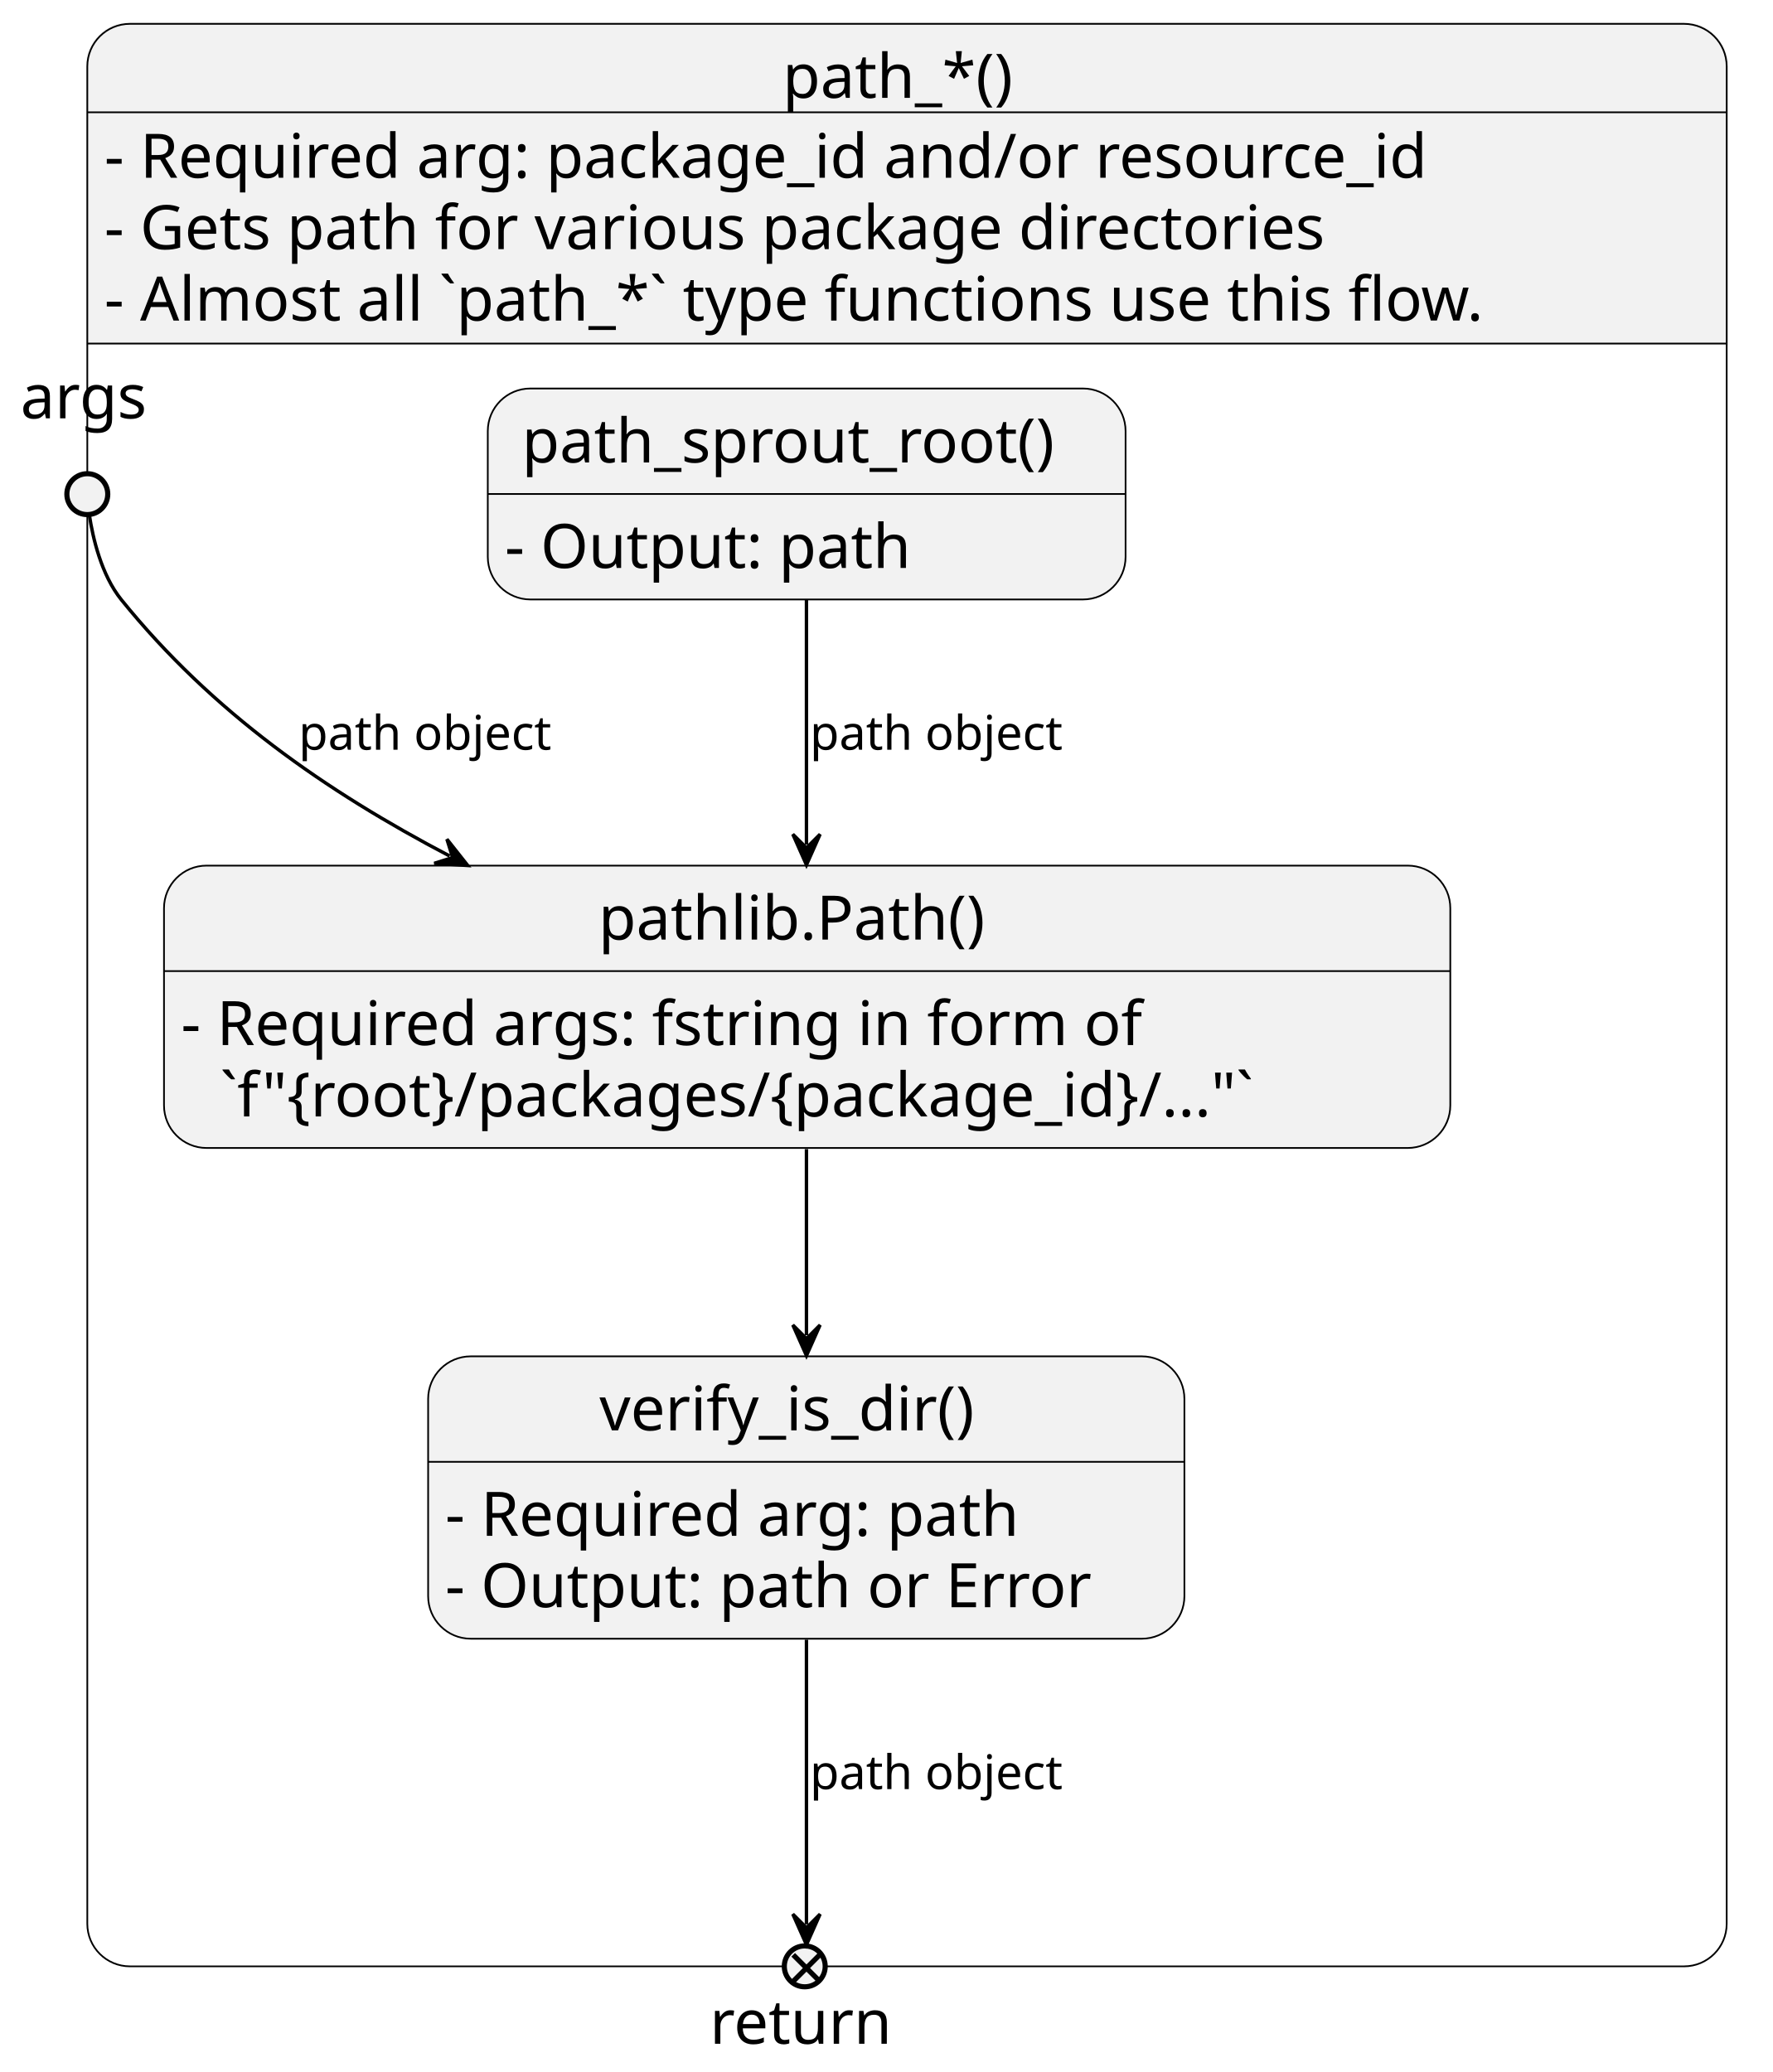
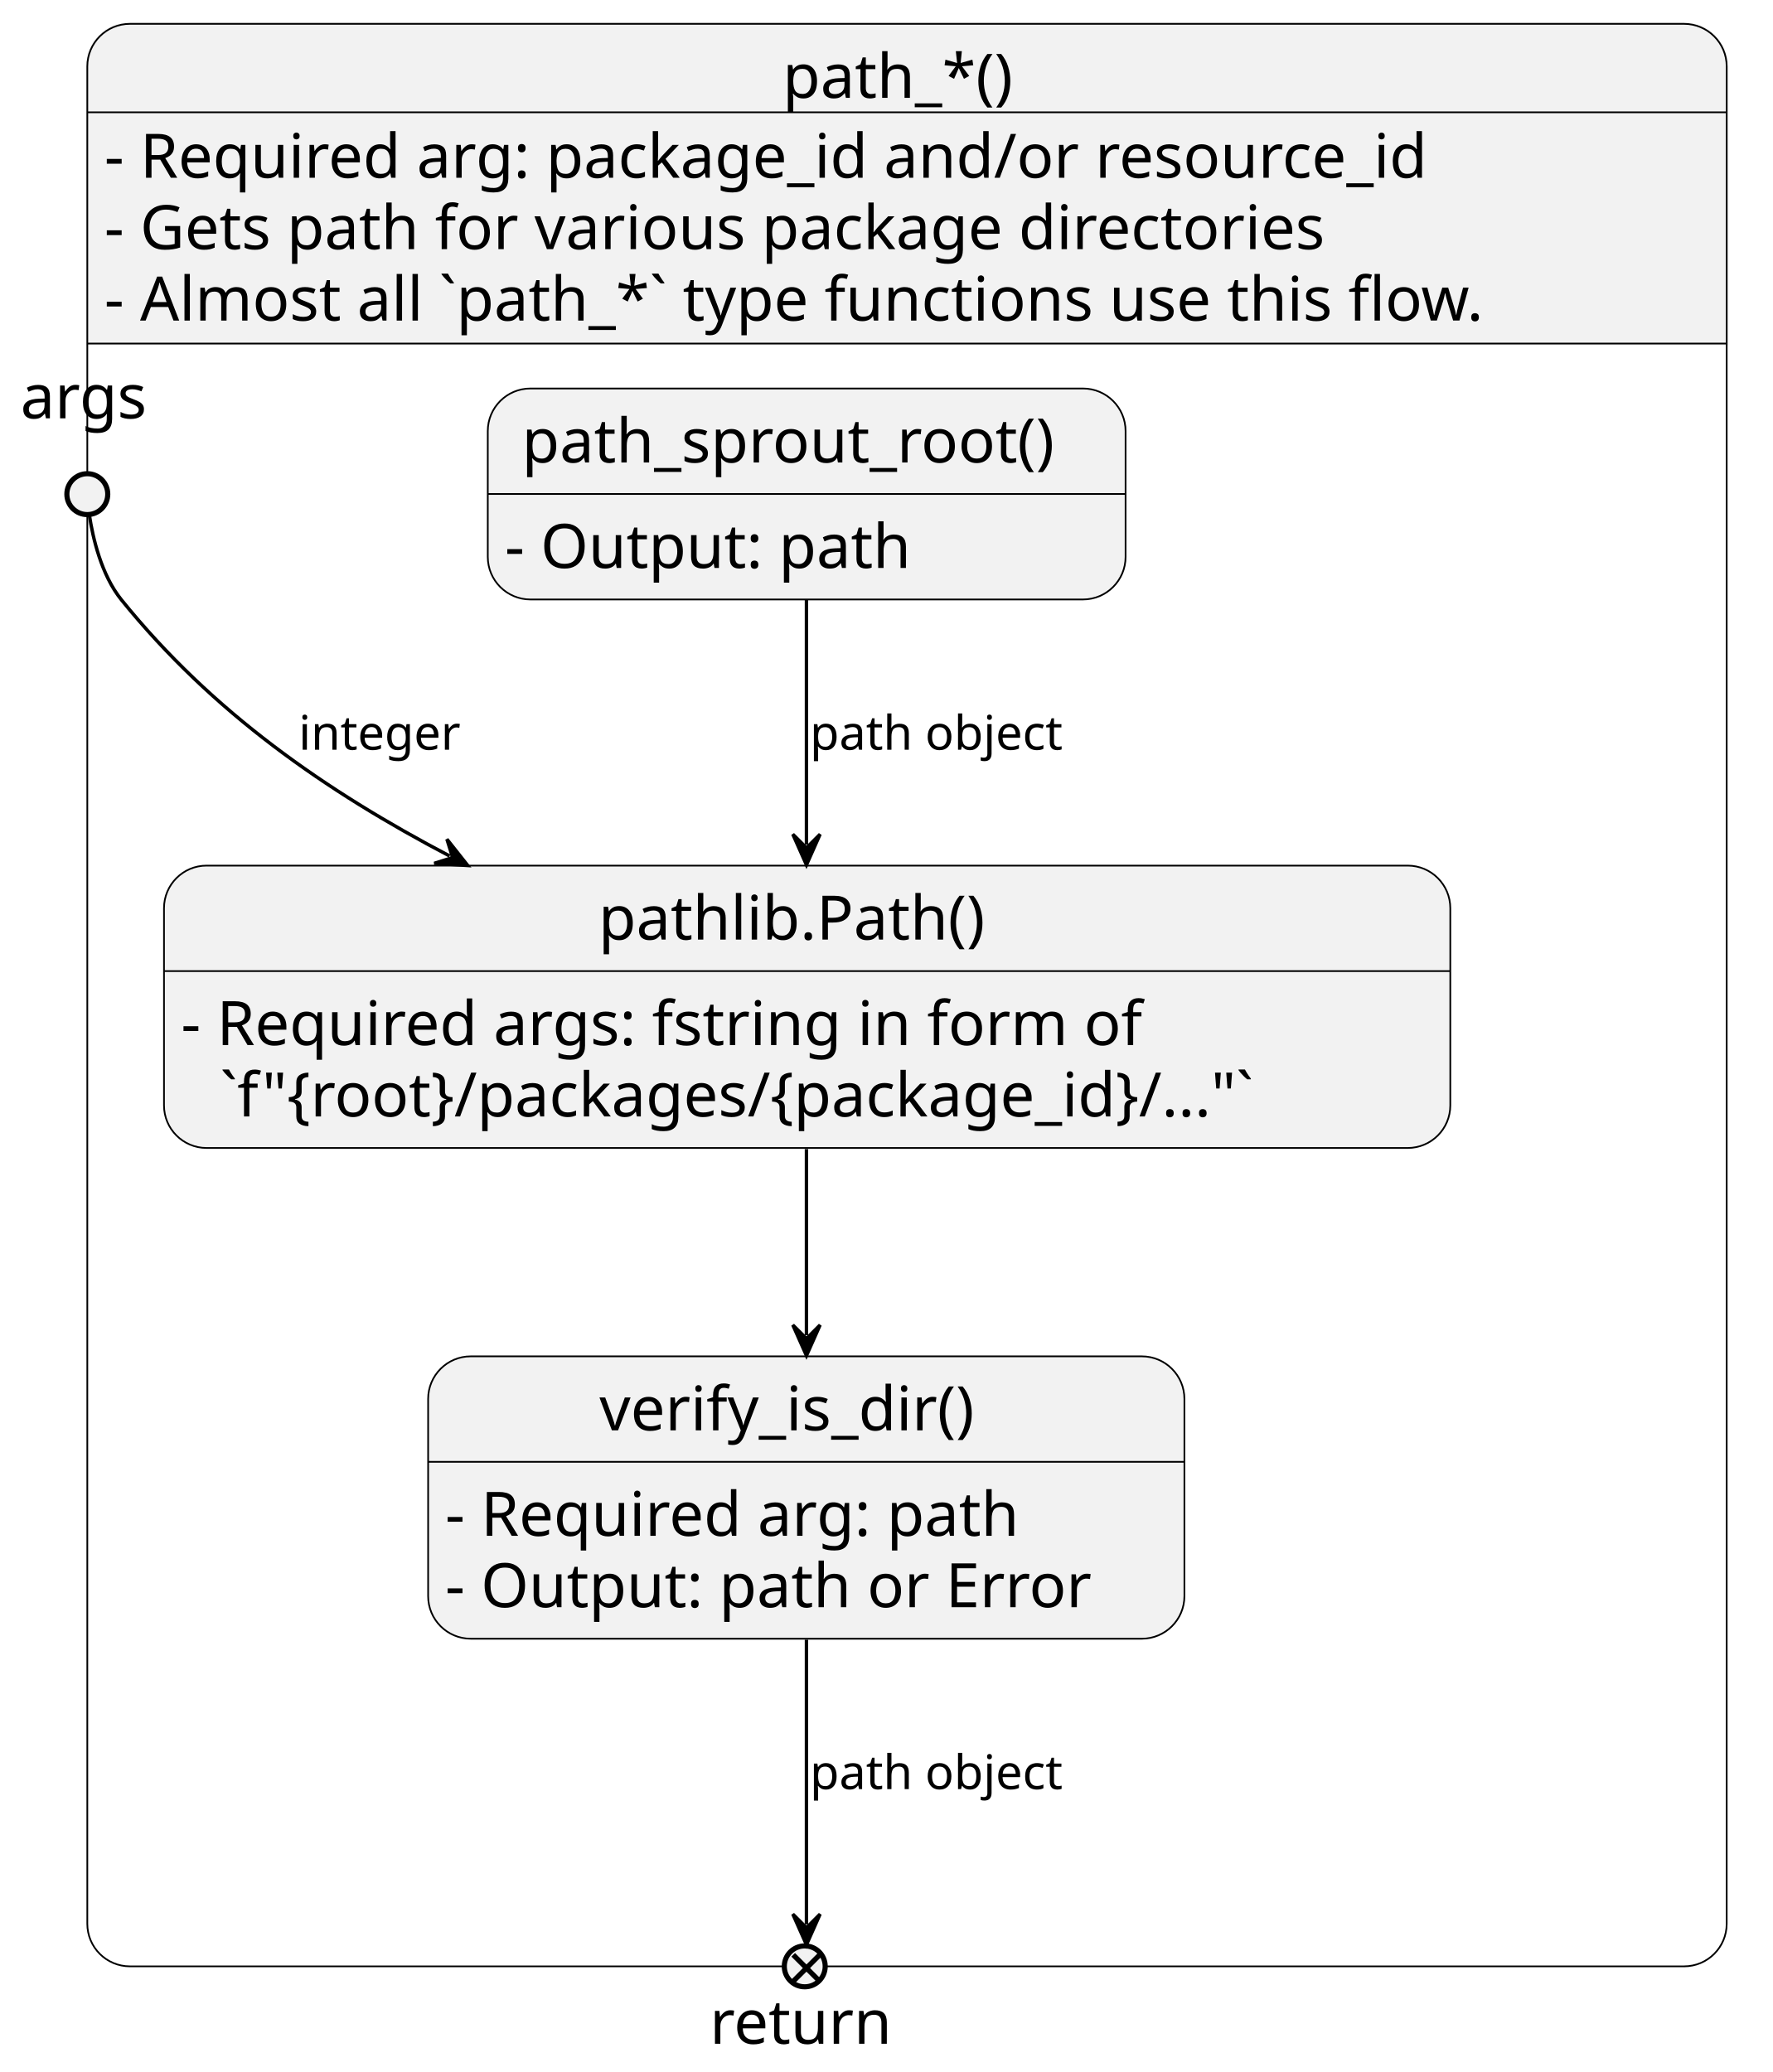
<svg xmlns="http://www.w3.org/2000/svg" contentStyleType="text/css" height="608px" preserveAspectRatio="none" style="width:520px;height:608px;background:#FFFFFF;" version="1.1" viewBox="0 0 520 608" width="520px" zoomAndPan="magnify">
  <defs />
  <g>
    <g id="cluster_pr">
      <path d="M38.117,7 L494.117,7 A12.5,12.5 0 0 1 506.617,19.5 L506.617,100.812 L25.617,100.812 L25.617,19.5 A12.5,12.5 0 0 1 38.117,7 " fill="#F2F2F2" style="stroke:#F2F2F2;stroke-width:1.0;" />
      <rect fill="none" height="570" rx="12.5" ry="12.5" style="stroke:#000000;stroke-width:0.5;" width="481" x="25.617" y="7" />
      <line style="stroke:#000000;stroke-width:0.5;" x1="25.617" x2="506.617" y1="100.812" y2="100.812" />
      <line style="stroke:#000000;stroke-width:0.5;" x1="25.617" x2="506.617" y1="32.953" y2="32.953" />
      <text fill="#000000" font-family="Fira Code" font-size="18" lengthAdjust="spacing" textLength="72.967" x="229.634" y="28.708">path_*()</text>
      <text fill="#000000" font-family="Fira Code" font-size="18" lengthAdjust="spacing" textLength="416.487" x="30.617" y="52.161">- Required arg: package_id and/or resource_id</text>
      <text fill="#000000" font-family="Fira Code" font-size="18" lengthAdjust="spacing" textLength="385.866" x="30.617" y="73.114">- Gets path for various package directories</text>
      <text fill="#000000" font-family="Fira Code" font-size="18" lengthAdjust="spacing" textLength="443.136" x="30.617" y="94.067">- Almost all `path_*` type functions use this flow.</text>
    </g>
    <text fill="#000000" font-family="Fira Code" font-size="18" lengthAdjust="spacing" textLength="39.234" x="6" y="122.755">args</text>
    <ellipse cx="25.617" cy="145" fill="#F2F2F2" rx="6" ry="6" style="stroke:#000000;stroke-width:1.5;" />
    <g id="pr.psr">
      <rect fill="#F2F2F2" height="61.906" rx="12.5" ry="12.5" style="stroke:#000000;stroke-width:0.5;" width="187.133" x="143.117" y="114" />
      <line style="stroke:#000000;stroke-width:0.5;" x1="143.117" x2="330.25" y1="144.953" y2="144.953" />
      <text fill="#000000" font-family="Fira Code" font-size="18" lengthAdjust="spacing" textLength="167.133" x="153.117" y="135.708">path_sprout_root()</text>
      <text fill="#000000" font-family="Fira Code" font-size="18" lengthAdjust="spacing" textLength="127.45" x="148.117" y="166.661">- Output: path</text>
    </g>
    <g id="pr.path">
      <rect fill="#F2F2F2" height="82.859" rx="12.5" ry="12.5" style="stroke:#000000;stroke-width:0.5;" width="377.407" x="48.117" y="254" />
      <line style="stroke:#000000;stroke-width:0.5;" x1="48.117" x2="425.524" y1="284.953" y2="284.953" />
      <text fill="#000000" font-family="Fira Code" font-size="18" lengthAdjust="spacing" textLength="122.467" x="175.587" y="275.708">pathlib.Path()</text>
      <text fill="#000000" font-family="Fira Code" font-size="18" lengthAdjust="spacing" textLength="301.491" x="53.117" y="306.661">- Required args: fstring in form of</text>
      <text fill="#000000" font-family="Fira Code" font-size="18" lengthAdjust="spacing" textLength="345.964" x="64.561" y="327.614">`f"{root}/packages/{package_id}/..."`</text>
    </g>
    <g id="pr.vid">
      <rect fill="#F2F2F2" height="82.859" rx="12.5" ry="12.5" style="stroke:#000000;stroke-width:0.5;" width="221.894" x="125.617" y="398" />
      <line style="stroke:#000000;stroke-width:0.5;" x1="125.617" x2="347.511" y1="428.953" y2="428.953" />
      <text fill="#000000" font-family="Fira Code" font-size="18" lengthAdjust="spacing" textLength="121.368" x="175.88" y="419.708">verify_is_dir()</text>
      <text fill="#000000" font-family="Fira Code" font-size="18" lengthAdjust="spacing" textLength="181.819" x="130.617" y="450.661">- Required arg: path</text>
      <text fill="#000000" font-family="Fira Code" font-size="18" lengthAdjust="spacing" textLength="201.894" x="130.617" y="471.614">- Output: path or Error</text>
    </g>
    <text fill="#000000" font-family="Fira Code" font-size="18" lengthAdjust="spacing" textLength="55.749" x="208.243" y="599.708">return</text>
    <ellipse cx="236.117" cy="577" fill="#F2F2F2" rx="6" ry="6" style="stroke:#000000;stroke-width:1.5;" />
    <line style="stroke:#000000;stroke-width:1.5;" x1="240.506" x2="232.728" y1="581.389" y2="573.611" />
    <line style="stroke:#000000;stroke-width:1.5;" x1="240.506" x2="232.728" y1="573.611" y2="581.389" />
    <g id="link_psr_path">
      <path d="M236.617,176.05 C236.617,198.43 236.617,223.22 236.617,247.8 " fill="none" id="psr-to-path" style="stroke:#000000;stroke-width:1.0;" />
      <polygon fill="#000000" points="236.617,253.8,240.617,244.8,236.617,248.8,232.617,244.8,236.617,253.8" style="stroke:#000000;stroke-width:1.0;" />
      <text fill="#000000" font-family="sans-serif" font-size="14" lengthAdjust="spacing" textLength="79.42" x="237.617" y="219.995">path object</text>
    </g>
    <g id="link_args_path">
      <path d="M26.227,151.2 C27.207,157.64 29.677,168.66 35.617,176 C62.357,209.08 95.664,232.163 131.924,251.183 " fill="none" id="args-to-path" style="stroke:#000000;stroke-width:1.0;" />
      <polygon fill="#000000" points="137.237,253.97,131.125,246.247,132.809,251.647,127.409,253.332,137.237,253.97" style="stroke:#000000;stroke-width:1.0;" />
-       <text fill="#000000" font-family="sans-serif" font-size="14" lengthAdjust="spacing" textLength="79.42" x="87.617" y="219.995">path object</text>
+       <text fill="#000000" font-family="sans-serif" font-size="14" lengthAdjust="spacing" textLength="50.121" x="87.617" y="219.995">integer</text>
    </g>
    <g id="link_path_vid">
      <path d="M236.617,337.19 C236.617,356.2 236.617,372.79 236.617,391.8 " fill="none" id="path-to-vid" style="stroke:#000000;stroke-width:1.0;" />
      <polygon fill="#000000" points="236.617,397.8,240.617,388.8,236.617,392.8,232.617,388.8,236.617,397.8" style="stroke:#000000;stroke-width:1.0;" />
    </g>
    <g id="link_vid_return">
      <path d="M236.617,481.15 C236.617,513.58 236.617,549.93 236.617,564.67 " fill="none" id="vid-to-return" style="stroke:#000000;stroke-width:1.0;" />
      <polygon fill="#000000" points="236.617,570.67,240.617,561.67,236.617,565.67,232.617,561.67,236.617,570.67" style="stroke:#000000;stroke-width:1.0;" />
      <text fill="#000000" font-family="sans-serif" font-size="14" lengthAdjust="spacing" textLength="79.42" x="237.617" y="524.995">path object</text>
    </g>
  </g>
</svg>
